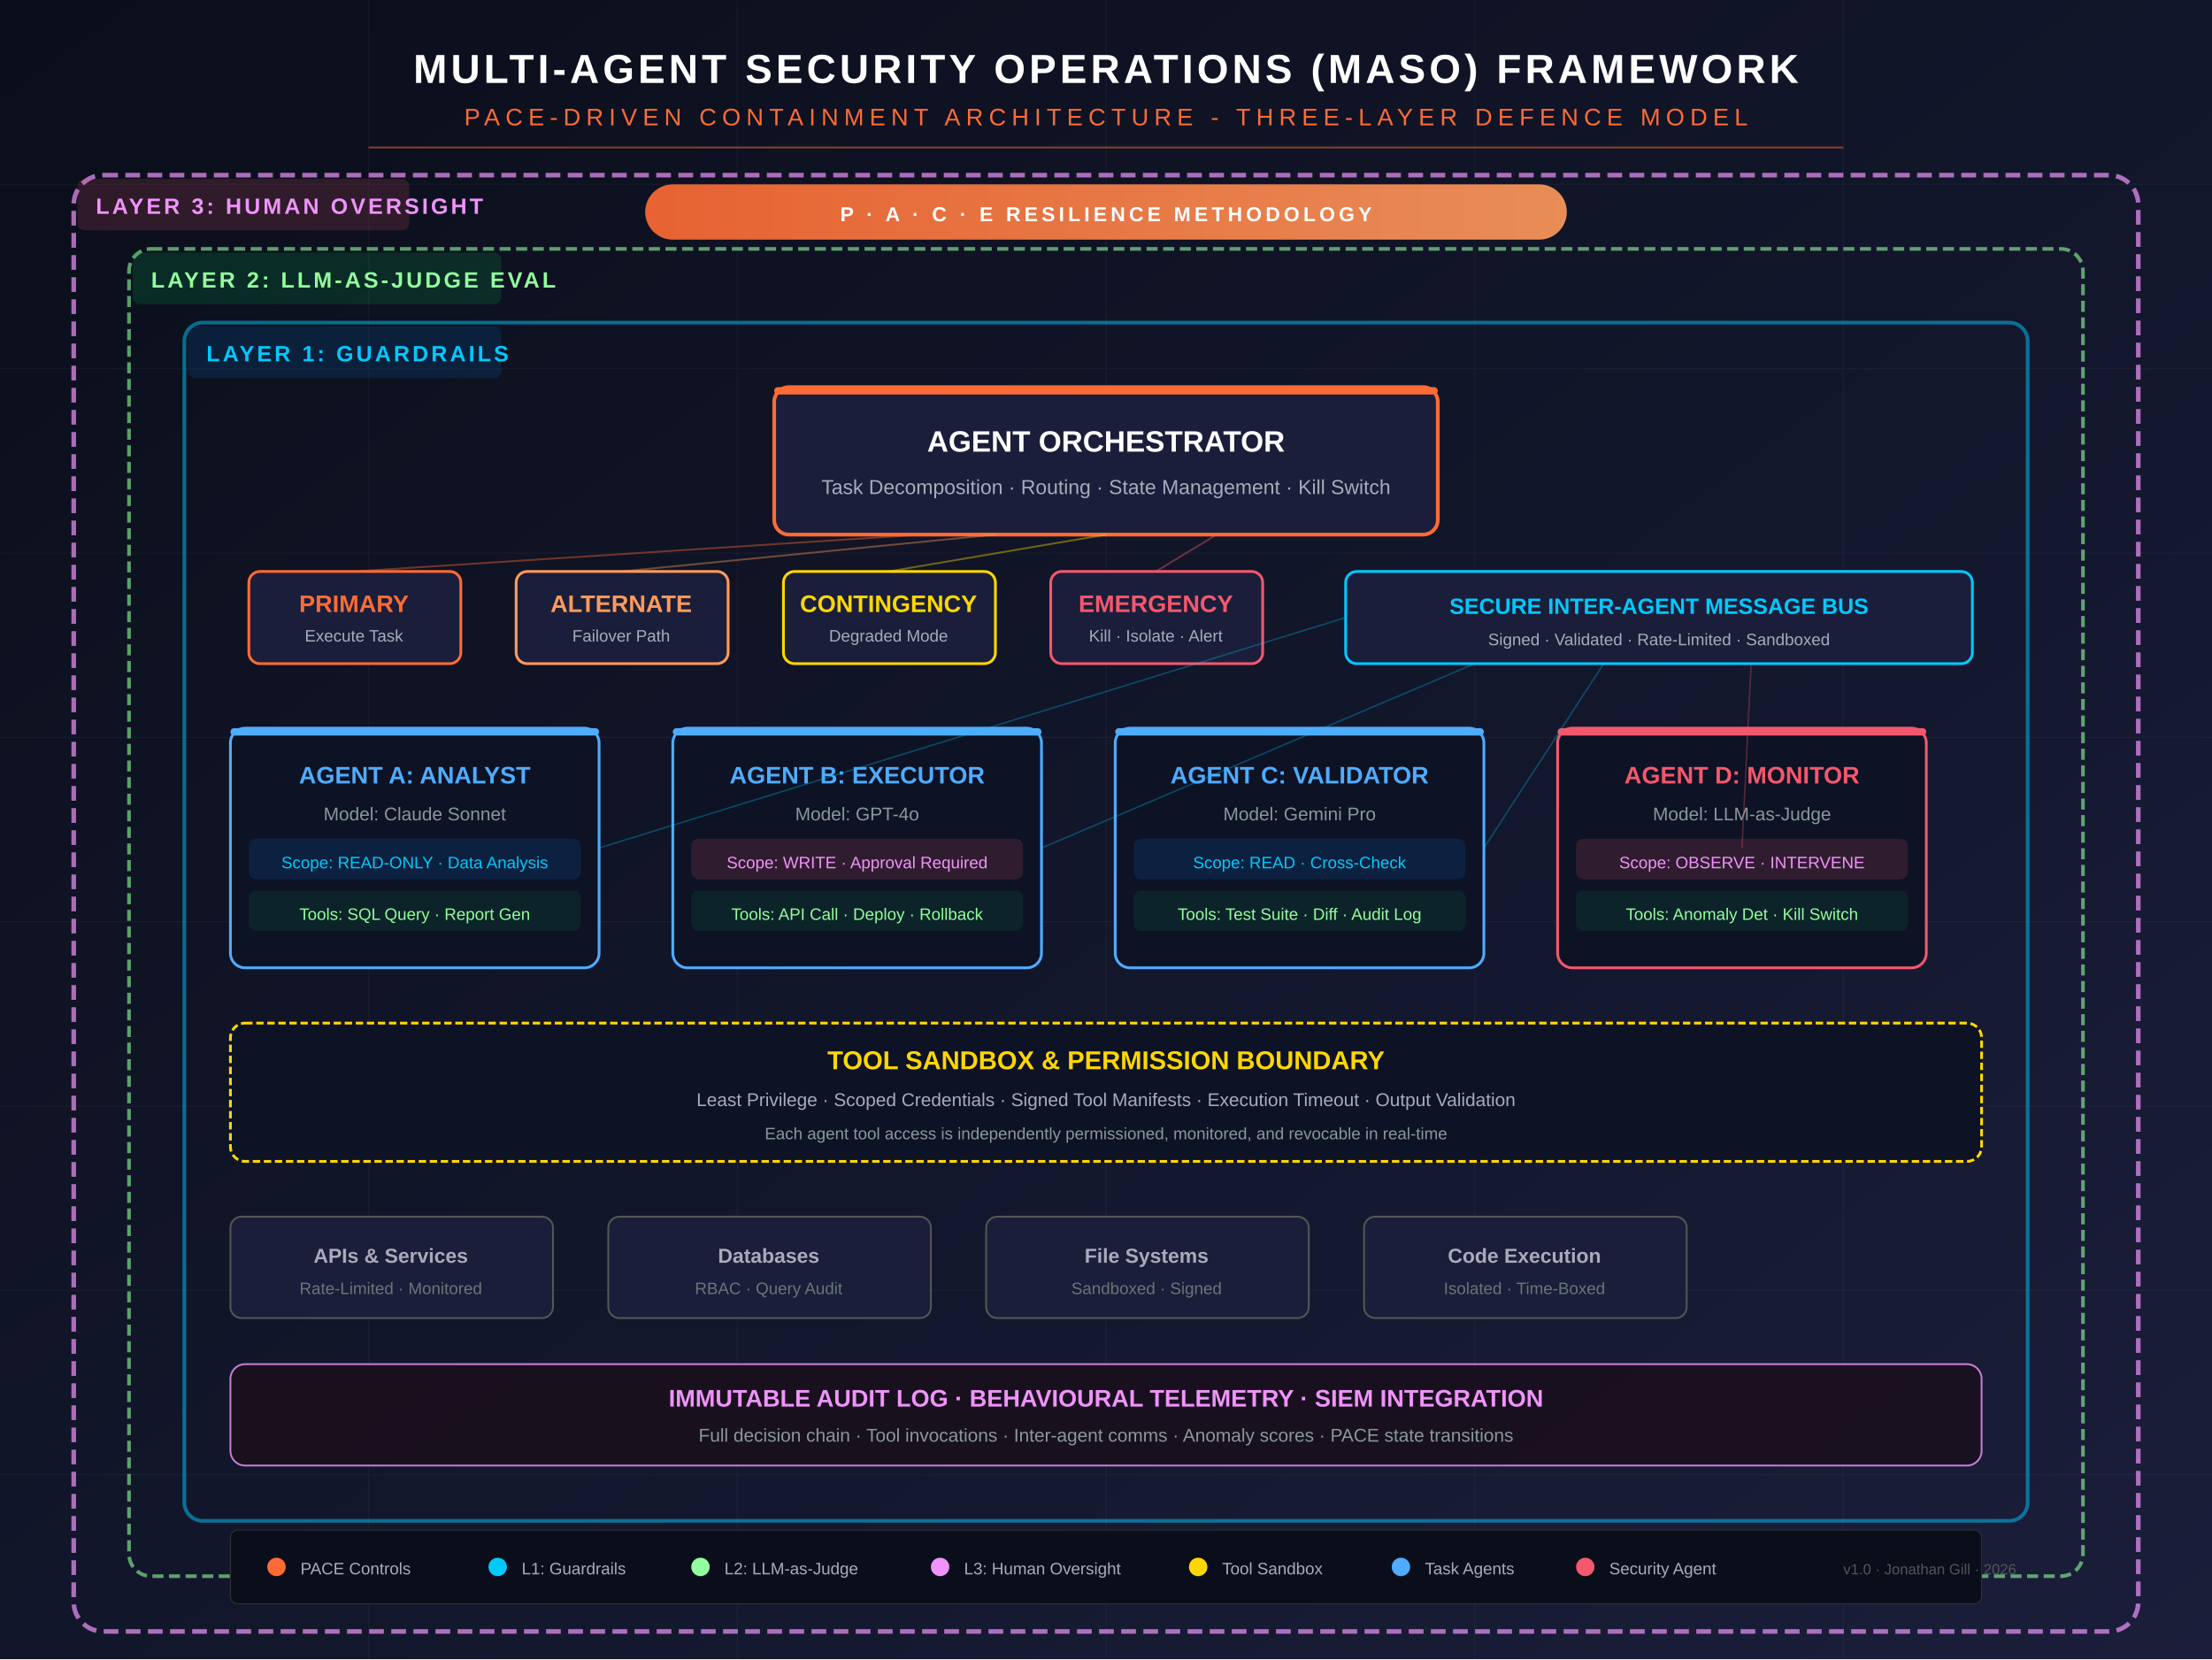
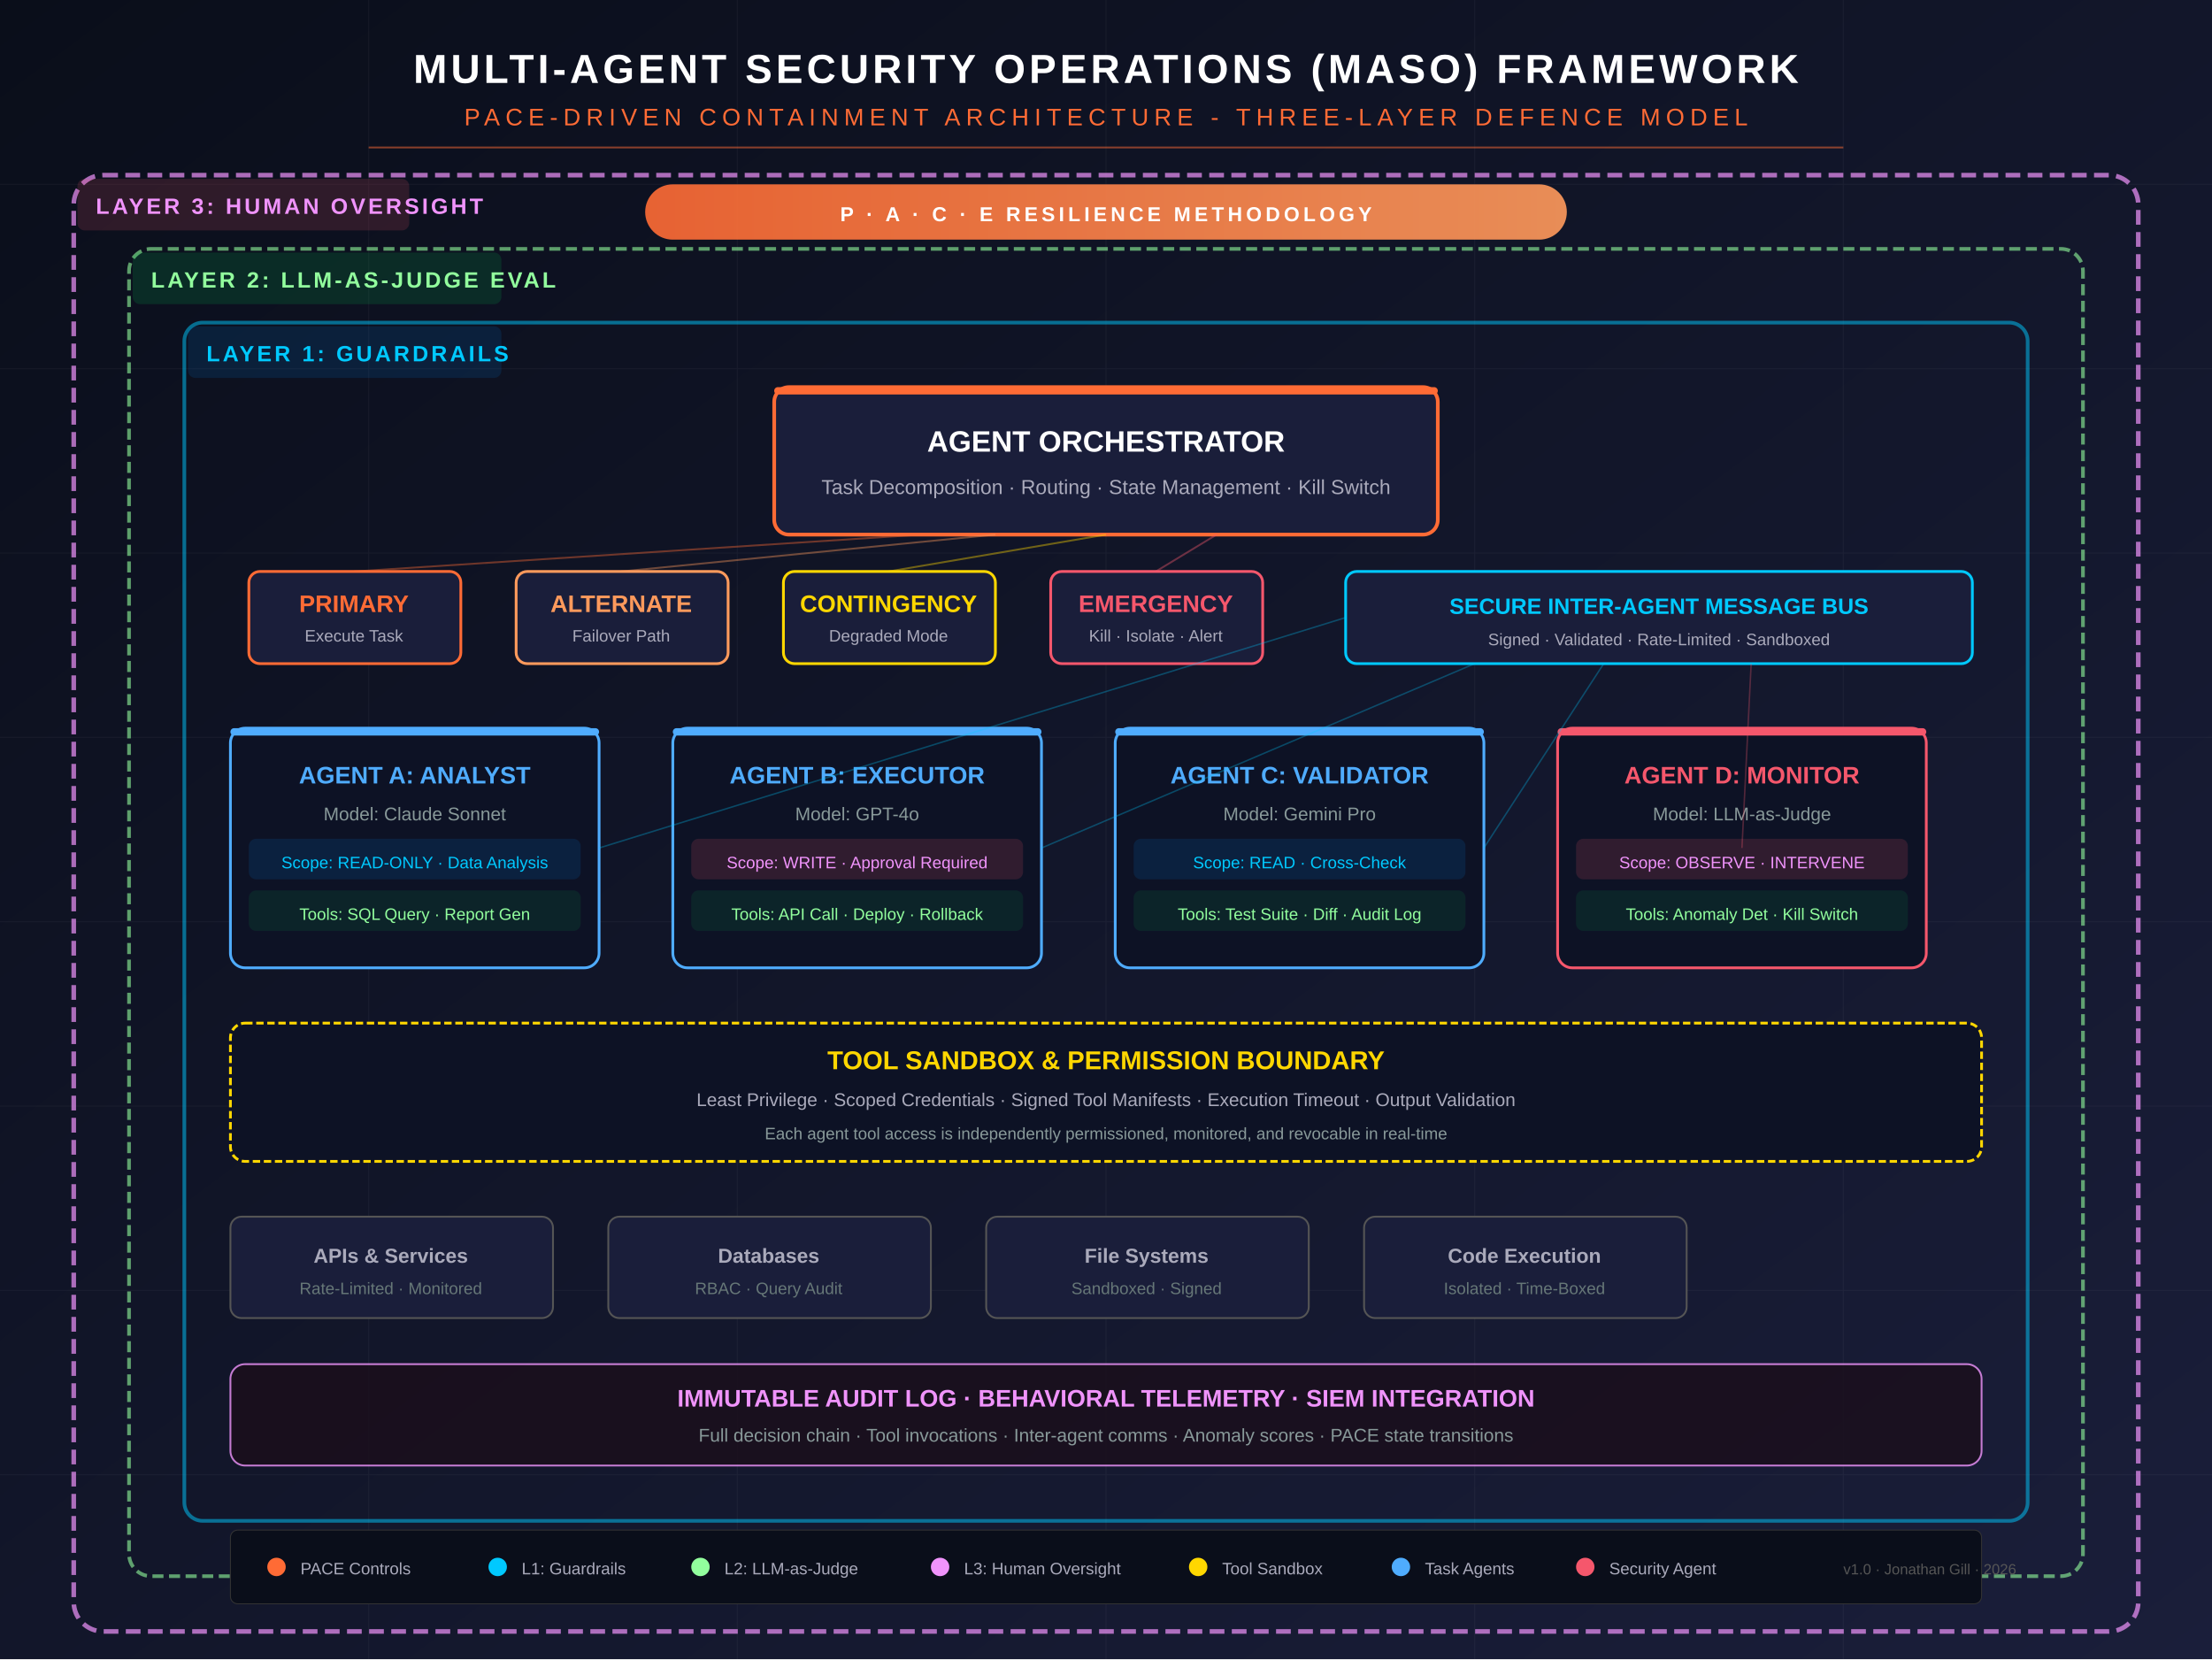
<svg xmlns="http://www.w3.org/2000/svg" width="1200" height="900" viewBox="0 0 1200 900">
  <defs>
    <linearGradient id="bgGrad" x1="0%" y1="0%" x2="100%" y2="100%">
      <stop offset="0%" stop-color="#0a0e1a" />
      <stop offset="100%" stop-color="#1a1e3a" />
    </linearGradient>
    <linearGradient id="paceGrad" x1="0%" y1="0%" x2="100%" y2="0%">
      <stop offset="0%" stop-color="#ff6b35" />
      <stop offset="100%" stop-color="#ff9a5c" />
    </linearGradient>
  </defs>
  <rect width="1200" height="900" fill="url(#bgGrad)" />
  <g opacity="0.04" stroke="#ffffff" stroke-width="0.5">
    <line x1="0" y1="100" x2="1200" y2="100" />
    <line x1="0" y1="200" x2="1200" y2="200" />
    <line x1="0" y1="300" x2="1200" y2="300" />
    <line x1="0" y1="400" x2="1200" y2="400" />
    <line x1="0" y1="500" x2="1200" y2="500" />
    <line x1="0" y1="600" x2="1200" y2="600" />
    <line x1="0" y1="700" x2="1200" y2="700" />
    <line x1="0" y1="800" x2="1200" y2="800" />
    <line x1="200" y1="0" x2="200" y2="900" />
    <line x1="400" y1="0" x2="400" y2="900" />
    <line x1="600" y1="0" x2="600" y2="900" />
    <line x1="800" y1="0" x2="800" y2="900" />
    <line x1="1000" y1="0" x2="1000" y2="900" />
  </g>
  <text x="600" y="45" text-anchor="middle" fill="#ffffff" font-family="Segoe UI, Helvetica Neue, Arial, sans-serif" font-size="22" font-weight="700" letter-spacing="2">MULTI-AGENT SECURITY OPERATIONS (MASO) FRAMEWORK</text>
  <text x="600" y="68" text-anchor="middle" fill="#ff6b35" font-family="Segoe UI, Helvetica Neue, Arial, sans-serif" font-size="13" font-weight="500" letter-spacing="3">PACE-DRIVEN CONTAINMENT ARCHITECTURE - THREE-LAYER DEFENCE MODEL</text>
  <line x1="200" y1="80" x2="1000" y2="80" stroke="#ff6b35" stroke-width="1" opacity="0.5" />
  <rect x="40" y="95" width="1120" height="790" rx="16" fill="none" stroke="#f093fb" stroke-width="2.5" stroke-dasharray="8,4" opacity="0.7" />
  <rect x="42" y="97" width="180" height="28" rx="4" fill="#f5576c" opacity="0.15" />
  <text x="52" y="116" fill="#f093fb" font-family="Segoe UI, Helvetica Neue, Arial, sans-serif" font-size="12" font-weight="700" letter-spacing="1.5">LAYER 3: HUMAN OVERSIGHT</text>
  <rect x="70" y="135" width="1060" height="720" rx="12" fill="none" stroke="#92fe9d" stroke-width="2" stroke-dasharray="6,3" opacity="0.6" />
  <rect x="72" y="137" width="200" height="28" rx="4" fill="#00c853" opacity="0.15" />
  <text x="82" y="156" fill="#92fe9d" font-family="Segoe UI, Helvetica Neue, Arial, sans-serif" font-size="12" font-weight="700" letter-spacing="1.5">LAYER 2: LLM-AS-JUDGE EVAL</text>
  <rect x="100" y="175" width="1000" height="650" rx="10" fill="none" stroke="#00c9ff" stroke-width="2" opacity="0.5" />
  <rect x="102" y="177" width="170" height="28" rx="4" fill="#0078d4" opacity="0.15" />
  <text x="112" y="196" fill="#00c9ff" font-family="Segoe UI, Helvetica Neue, Arial, sans-serif" font-size="12" font-weight="700" letter-spacing="1.5">LAYER 1: GUARDRAILS</text>
  <rect x="350" y="100" width="500" height="30" rx="15" fill="url(#paceGrad)" opacity="0.9" />
  <text x="600" y="120" text-anchor="middle" fill="#ffffff" font-family="Segoe UI, Helvetica Neue, Arial, sans-serif" font-size="11" font-weight="700" letter-spacing="2">P · A · C · E    RESILIENCE METHODOLOGY</text>
  <rect x="420" y="210" width="360" height="80" rx="8" fill="#1a1e3a" stroke="#ff6b35" stroke-width="2" />
  <rect x="420" y="210" width="360" height="4" rx="2" fill="#ff6b35" />
  <text x="600" y="245" text-anchor="middle" fill="#ffffff" font-family="Segoe UI, Helvetica Neue, Arial, sans-serif" font-size="16" font-weight="700">AGENT ORCHESTRATOR</text>
  <text x="600" y="268" text-anchor="middle" fill="#aaaabb" font-family="Segoe UI, Helvetica Neue, Arial, sans-serif" font-size="11">Task Decomposition · Routing · State Management · Kill Switch</text>
  <rect x="135" y="310" width="115" height="50" rx="6" fill="#1a1e3a" stroke="#ff6b35" stroke-width="1.5" />
  <text x="192" y="332" text-anchor="middle" fill="#ff6b35" font-family="Segoe UI, Helvetica Neue, Arial, sans-serif" font-size="13" font-weight="700">PRIMARY</text>
  <text x="192" y="348" text-anchor="middle" fill="#aaaabb" font-family="Segoe UI, Helvetica Neue, Arial, sans-serif" font-size="9">Execute Task</text>
  <rect x="280" y="310" width="115" height="50" rx="6" fill="#1a1e3a" stroke="#ff9a5c" stroke-width="1.5" />
  <text x="337" y="332" text-anchor="middle" fill="#ff9a5c" font-family="Segoe UI, Helvetica Neue, Arial, sans-serif" font-size="13" font-weight="700">ALTERNATE</text>
  <text x="337" y="348" text-anchor="middle" fill="#aaaabb" font-family="Segoe UI, Helvetica Neue, Arial, sans-serif" font-size="9">Failover Path</text>
  <rect x="425" y="310" width="115" height="50" rx="6" fill="#1a1e3a" stroke="#ffd700" stroke-width="1.5" />
  <text x="482" y="332" text-anchor="middle" fill="#ffd700" font-family="Segoe UI, Helvetica Neue, Arial, sans-serif" font-size="13" font-weight="700">CONTINGENCY</text>
  <text x="482" y="348" text-anchor="middle" fill="#aaaabb" font-family="Segoe UI, Helvetica Neue, Arial, sans-serif" font-size="9">Degraded Mode</text>
  <rect x="570" y="310" width="115" height="50" rx="6" fill="#1a1e3a" stroke="#f5576c" stroke-width="1.5" />
  <text x="627" y="332" text-anchor="middle" fill="#f5576c" font-family="Segoe UI, Helvetica Neue, Arial, sans-serif" font-size="13" font-weight="700">EMERGENCY</text>
  <text x="627" y="348" text-anchor="middle" fill="#aaaabb" font-family="Segoe UI, Helvetica Neue, Arial, sans-serif" font-size="9">Kill · Isolate · Alert</text>
  <line x1="500" y1="290" x2="192" y2="310" stroke="#ff6b35" stroke-width="1" opacity="0.4" />
  <line x1="540" y1="290" x2="337" y2="310" stroke="#ff9a5c" stroke-width="1" opacity="0.4" />
  <line x1="600" y1="290" x2="482" y2="310" stroke="#ffd700" stroke-width="1" opacity="0.4" />
  <line x1="660" y1="290" x2="627" y2="310" stroke="#f5576c" stroke-width="1" opacity="0.4" />
  <rect x="730" y="310" width="340" height="50" rx="6" fill="#1a1e3a" stroke="#00c9ff" stroke-width="1.5" />
  <text x="900" y="333" text-anchor="middle" fill="#00c9ff" font-family="Segoe UI, Helvetica Neue, Arial, sans-serif" font-size="12" font-weight="700">SECURE INTER-AGENT MESSAGE BUS</text>
  <text x="900" y="350" text-anchor="middle" fill="#aaaabb" font-family="Segoe UI, Helvetica Neue, Arial, sans-serif" font-size="9">Signed · Validated · Rate-Limited · Sandboxed</text>
  <rect x="125" y="395" width="200" height="130" rx="8" fill="#0d1225" stroke="#4facfe" stroke-width="1.5" />
  <rect x="125" y="395" width="200" height="4" rx="2" fill="#4facfe" />
  <text x="225" y="425" text-anchor="middle" fill="#4facfe" font-family="Segoe UI, Helvetica Neue, Arial, sans-serif" font-size="13" font-weight="700">AGENT A: ANALYST</text>
  <text x="225" y="445" text-anchor="middle" fill="#889999" font-family="Segoe UI, Helvetica Neue, Arial, sans-serif" font-size="10">Model: Claude Sonnet</text>
  <rect x="135" y="455" width="180" height="22" rx="4" fill="#0078d4" opacity="0.15" />
  <text x="225" y="471" text-anchor="middle" fill="#00c9ff" font-family="Segoe UI, Helvetica Neue, Arial, sans-serif" font-size="9">Scope: READ-ONLY · Data Analysis</text>
  <rect x="135" y="483" width="180" height="22" rx="4" fill="#00c853" opacity="0.1" />
  <text x="225" y="499" text-anchor="middle" fill="#92fe9d" font-family="Segoe UI, Helvetica Neue, Arial, sans-serif" font-size="9">Tools: SQL Query · Report Gen</text>
  <rect x="365" y="395" width="200" height="130" rx="8" fill="#0d1225" stroke="#4facfe" stroke-width="1.5" />
  <rect x="365" y="395" width="200" height="4" rx="2" fill="#4facfe" />
  <text x="465" y="425" text-anchor="middle" fill="#4facfe" font-family="Segoe UI, Helvetica Neue, Arial, sans-serif" font-size="13" font-weight="700">AGENT B: EXECUTOR</text>
  <text x="465" y="445" text-anchor="middle" fill="#889999" font-family="Segoe UI, Helvetica Neue, Arial, sans-serif" font-size="10">Model: GPT-4o</text>
  <rect x="375" y="455" width="180" height="22" rx="4" fill="#f5576c" opacity="0.15" />
  <text x="465" y="471" text-anchor="middle" fill="#f093fb" font-family="Segoe UI, Helvetica Neue, Arial, sans-serif" font-size="9">Scope: WRITE · Approval Required</text>
  <rect x="375" y="483" width="180" height="22" rx="4" fill="#00c853" opacity="0.1" />
  <text x="465" y="499" text-anchor="middle" fill="#92fe9d" font-family="Segoe UI, Helvetica Neue, Arial, sans-serif" font-size="9">Tools: API Call · Deploy · Rollback</text>
  <rect x="605" y="395" width="200" height="130" rx="8" fill="#0d1225" stroke="#4facfe" stroke-width="1.5" />
  <rect x="605" y="395" width="200" height="4" rx="2" fill="#4facfe" />
  <text x="705" y="425" text-anchor="middle" fill="#4facfe" font-family="Segoe UI, Helvetica Neue, Arial, sans-serif" font-size="13" font-weight="700">AGENT C: VALIDATOR</text>
  <text x="705" y="445" text-anchor="middle" fill="#889999" font-family="Segoe UI, Helvetica Neue, Arial, sans-serif" font-size="10">Model: Gemini Pro</text>
  <rect x="615" y="455" width="180" height="22" rx="4" fill="#0078d4" opacity="0.15" />
  <text x="705" y="471" text-anchor="middle" fill="#00c9ff" font-family="Segoe UI, Helvetica Neue, Arial, sans-serif" font-size="9">Scope: READ · Cross-Check</text>
  <rect x="615" y="483" width="180" height="22" rx="4" fill="#00c853" opacity="0.1" />
  <text x="705" y="499" text-anchor="middle" fill="#92fe9d" font-family="Segoe UI, Helvetica Neue, Arial, sans-serif" font-size="9">Tools: Test Suite · Diff · Audit Log</text>
  <rect x="845" y="395" width="200" height="130" rx="8" fill="#0d1225" stroke="#f5576c" stroke-width="1.5" />
  <rect x="845" y="395" width="200" height="4" rx="2" fill="#f5576c" />
  <text x="945" y="425" text-anchor="middle" fill="#f5576c" font-family="Segoe UI, Helvetica Neue, Arial, sans-serif" font-size="13" font-weight="700">AGENT D: MONITOR</text>
  <text x="945" y="445" text-anchor="middle" fill="#889999" font-family="Segoe UI, Helvetica Neue, Arial, sans-serif" font-size="10">Model: LLM-as-Judge</text>
  <rect x="855" y="455" width="180" height="22" rx="4" fill="#f5576c" opacity="0.15" />
  <text x="945" y="471" text-anchor="middle" fill="#f093fb" font-family="Segoe UI, Helvetica Neue, Arial, sans-serif" font-size="9">Scope: OBSERVE · INTERVENE</text>
  <rect x="855" y="483" width="180" height="22" rx="4" fill="#00c853" opacity="0.1" />
  <text x="945" y="499" text-anchor="middle" fill="#92fe9d" font-family="Segoe UI, Helvetica Neue, Arial, sans-serif" font-size="9">Tools: Anomaly Det · Kill Switch</text>
  <line x1="325" y1="460" x2="730" y2="335" stroke="#00c9ff" stroke-width="0.8" opacity="0.3" />
  <line x1="565" y1="460" x2="800" y2="360" stroke="#00c9ff" stroke-width="0.8" opacity="0.3" />
  <line x1="805" y1="460" x2="870" y2="360" stroke="#00c9ff" stroke-width="0.8" opacity="0.3" />
  <line x1="945" y1="460" x2="950" y2="360" stroke="#f5576c" stroke-width="0.8" opacity="0.3" />
  <rect x="125" y="555" width="950" height="75" rx="8" fill="#0d1225" stroke="#ffd700" stroke-width="1.5" stroke-dasharray="4,2" />
  <text x="600" y="580" text-anchor="middle" fill="#ffd700" font-family="Segoe UI, Helvetica Neue, Arial, sans-serif" font-size="14" font-weight="700">TOOL SANDBOX &amp; PERMISSION BOUNDARY</text>
  <text x="600" y="600" text-anchor="middle" fill="#aaaabb" font-family="Segoe UI, Helvetica Neue, Arial, sans-serif" font-size="10">Least Privilege · Scoped Credentials · Signed Tool Manifests · Execution Timeout · Output Validation</text>
  <text x="600" y="618" text-anchor="middle" fill="#889999" font-family="Segoe UI, Helvetica Neue, Arial, sans-serif" font-size="9">Each agent tool access is independently permissioned, monitored, and revocable in real-time</text>
  <rect x="125" y="660" width="175" height="55" rx="6" fill="#1a1e3a" stroke="#555555" stroke-width="1" />
  <text x="212" y="685" text-anchor="middle" fill="#aaaabb" font-family="Segoe UI, Helvetica Neue, Arial, sans-serif" font-size="11" font-weight="600">APIs &amp; Services</text>
  <text x="212" y="702" text-anchor="middle" fill="#667777" font-family="Segoe UI, Helvetica Neue, Arial, sans-serif" font-size="9">Rate-Limited · Monitored</text>
  <rect x="330" y="660" width="175" height="55" rx="6" fill="#1a1e3a" stroke="#555555" stroke-width="1" />
  <text x="417" y="685" text-anchor="middle" fill="#aaaabb" font-family="Segoe UI, Helvetica Neue, Arial, sans-serif" font-size="11" font-weight="600">Databases</text>
  <text x="417" y="702" text-anchor="middle" fill="#667777" font-family="Segoe UI, Helvetica Neue, Arial, sans-serif" font-size="9">RBAC · Query Audit</text>
  <rect x="535" y="660" width="175" height="55" rx="6" fill="#1a1e3a" stroke="#555555" stroke-width="1" />
  <text x="622" y="685" text-anchor="middle" fill="#aaaabb" font-family="Segoe UI, Helvetica Neue, Arial, sans-serif" font-size="11" font-weight="600">File Systems</text>
  <text x="622" y="702" text-anchor="middle" fill="#667777" font-family="Segoe UI, Helvetica Neue, Arial, sans-serif" font-size="9">Sandboxed · Signed</text>
  <rect x="740" y="660" width="175" height="55" rx="6" fill="#1a1e3a" stroke="#555555" stroke-width="1" />
  <text x="827" y="685" text-anchor="middle" fill="#aaaabb" font-family="Segoe UI, Helvetica Neue, Arial, sans-serif" font-size="11" font-weight="600">Code Execution</text>
  <text x="827" y="702" text-anchor="middle" fill="#667777" font-family="Segoe UI, Helvetica Neue, Arial, sans-serif" font-size="9">Isolated · Time-Boxed</text>
  <rect x="125" y="740" width="950" height="55" rx="8" fill="#1a0e1a" stroke="#f093fb" stroke-width="1" opacity="0.8" />
-   <text x="600" y="763" text-anchor="middle" fill="#f093fb" font-family="Segoe UI, Helvetica Neue, Arial, sans-serif" font-size="13" font-weight="700">IMMUTABLE AUDIT LOG · BEHAVIOURAL TELEMETRY · SIEM INTEGRATION</text>
+   <text x="600" y="763" text-anchor="middle" fill="#f093fb" font-family="Segoe UI, Helvetica Neue, Arial, sans-serif" font-size="13" font-weight="700">IMMUTABLE AUDIT LOG · BEHAVIORAL TELEMETRY · SIEM INTEGRATION</text>
  <text x="600" y="782" text-anchor="middle" fill="#889999" font-family="Segoe UI, Helvetica Neue, Arial, sans-serif" font-size="10">Full decision chain · Tool invocations · Inter-agent comms · Anomaly scores · PACE state transitions</text>
  <rect x="125" y="830" width="950" height="40" rx="4" fill="#0a0e1a" stroke="#333333" stroke-width="0.5" />
  <circle cx="150" cy="850" r="5" fill="#ff6b35" />
  <text x="163" y="854" fill="#aaaabb" font-family="Segoe UI, Helvetica Neue, Arial, sans-serif" font-size="9">PACE Controls</text>
  <circle cx="270" cy="850" r="5" fill="#00c9ff" />
  <text x="283" y="854" fill="#aaaabb" font-family="Segoe UI, Helvetica Neue, Arial, sans-serif" font-size="9">L1: Guardrails</text>
  <circle cx="380" cy="850" r="5" fill="#92fe9d" />
  <text x="393" y="854" fill="#aaaabb" font-family="Segoe UI, Helvetica Neue, Arial, sans-serif" font-size="9">L2: LLM-as-Judge</text>
  <circle cx="510" cy="850" r="5" fill="#f093fb" />
  <text x="523" y="854" fill="#aaaabb" font-family="Segoe UI, Helvetica Neue, Arial, sans-serif" font-size="9">L3: Human Oversight</text>
  <circle cx="650" cy="850" r="5" fill="#ffd700" />
  <text x="663" y="854" fill="#aaaabb" font-family="Segoe UI, Helvetica Neue, Arial, sans-serif" font-size="9">Tool Sandbox</text>
  <circle cx="760" cy="850" r="5" fill="#4facfe" />
  <text x="773" y="854" fill="#aaaabb" font-family="Segoe UI, Helvetica Neue, Arial, sans-serif" font-size="9">Task Agents</text>
  <circle cx="860" cy="850" r="5" fill="#f5576c" />
  <text x="873" y="854" fill="#aaaabb" font-family="Segoe UI, Helvetica Neue, Arial, sans-serif" font-size="9">Security Agent</text>
  <text x="1000" y="854" fill="#555555" font-family="Segoe UI, Helvetica Neue, Arial, sans-serif" font-size="8">v1.0 · Jonathan Gill · 2026</text>
</svg>
